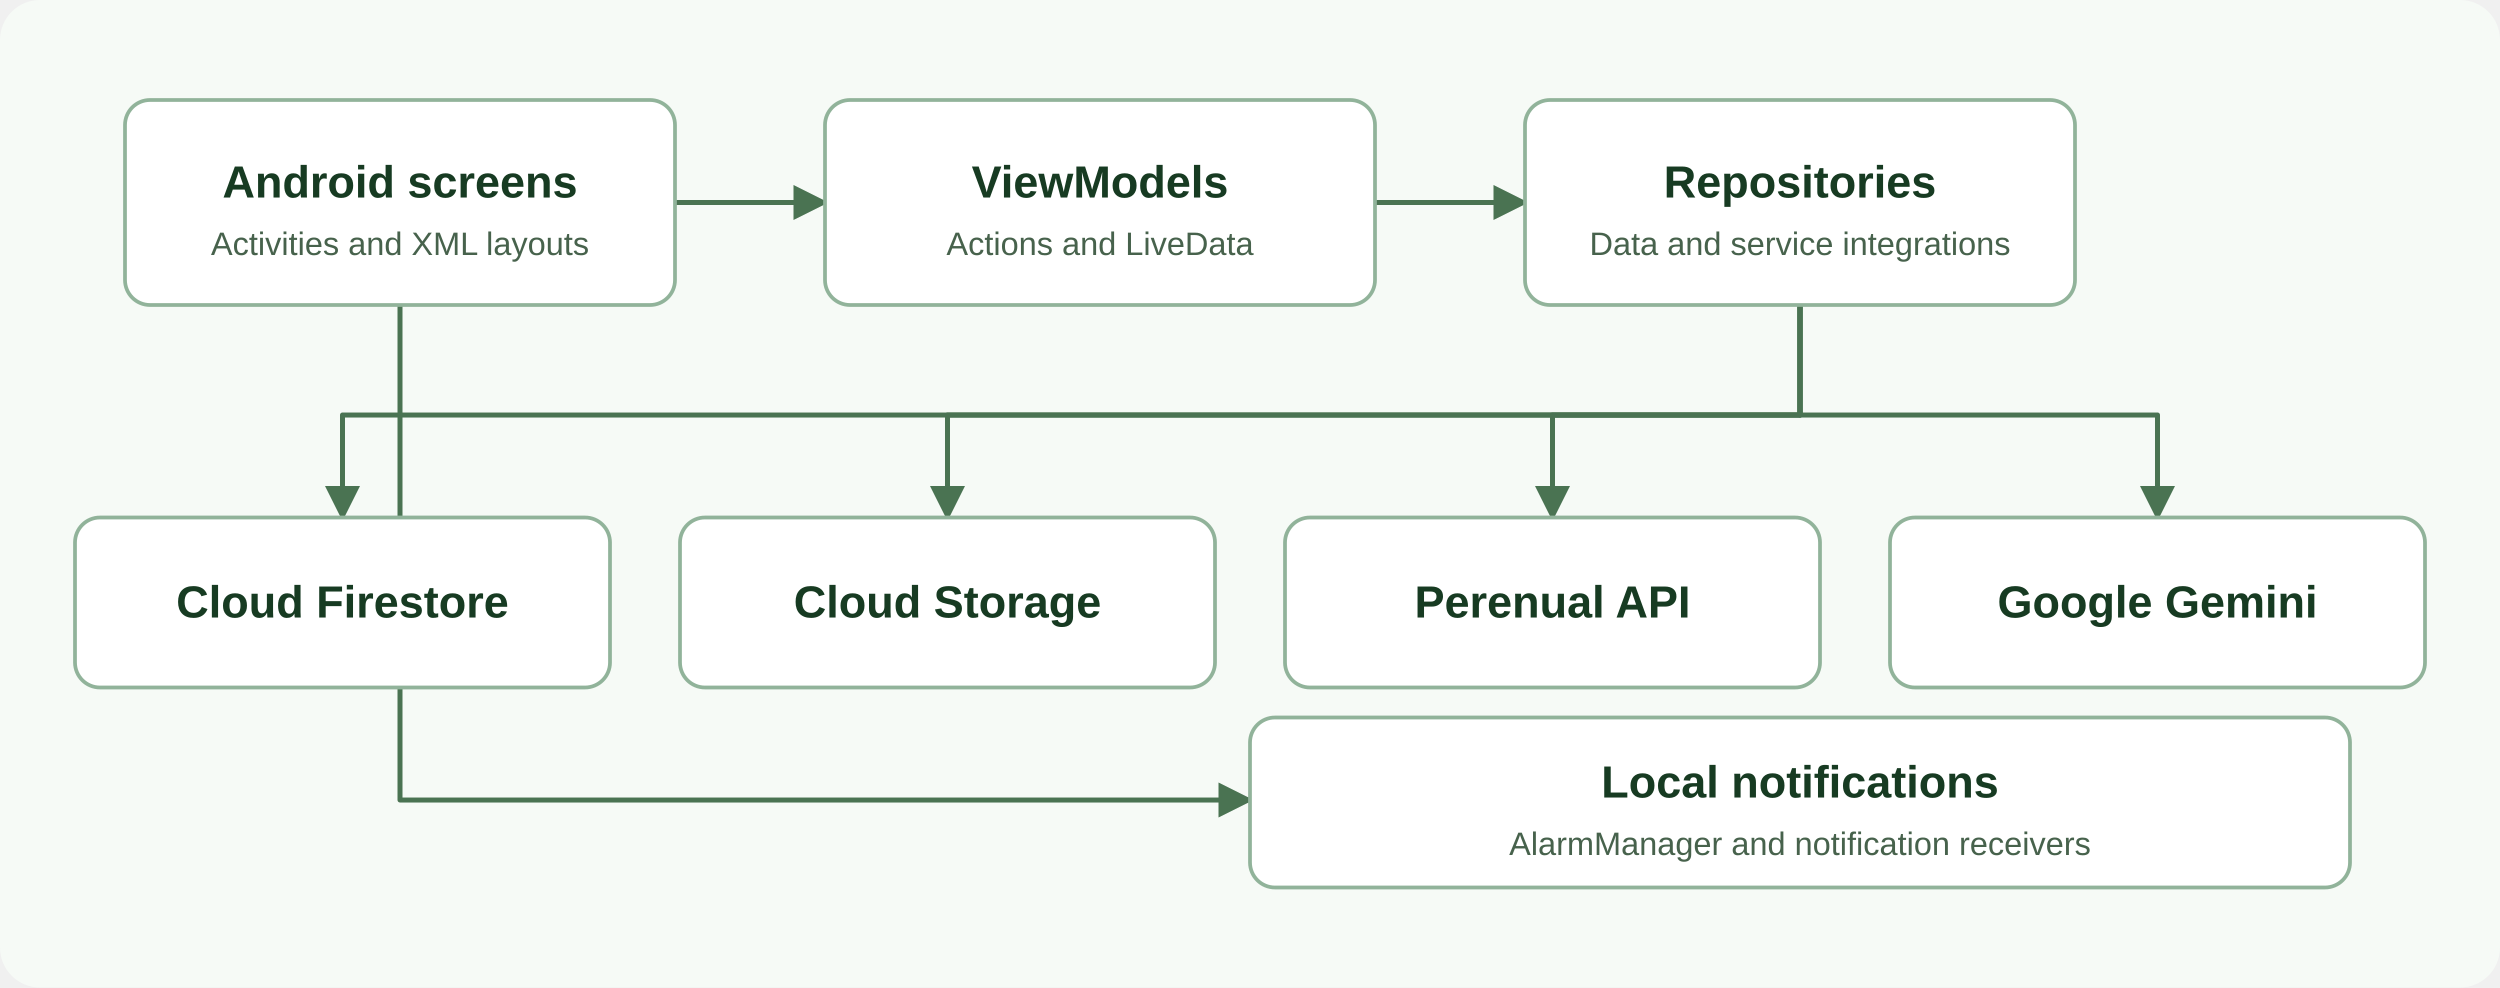
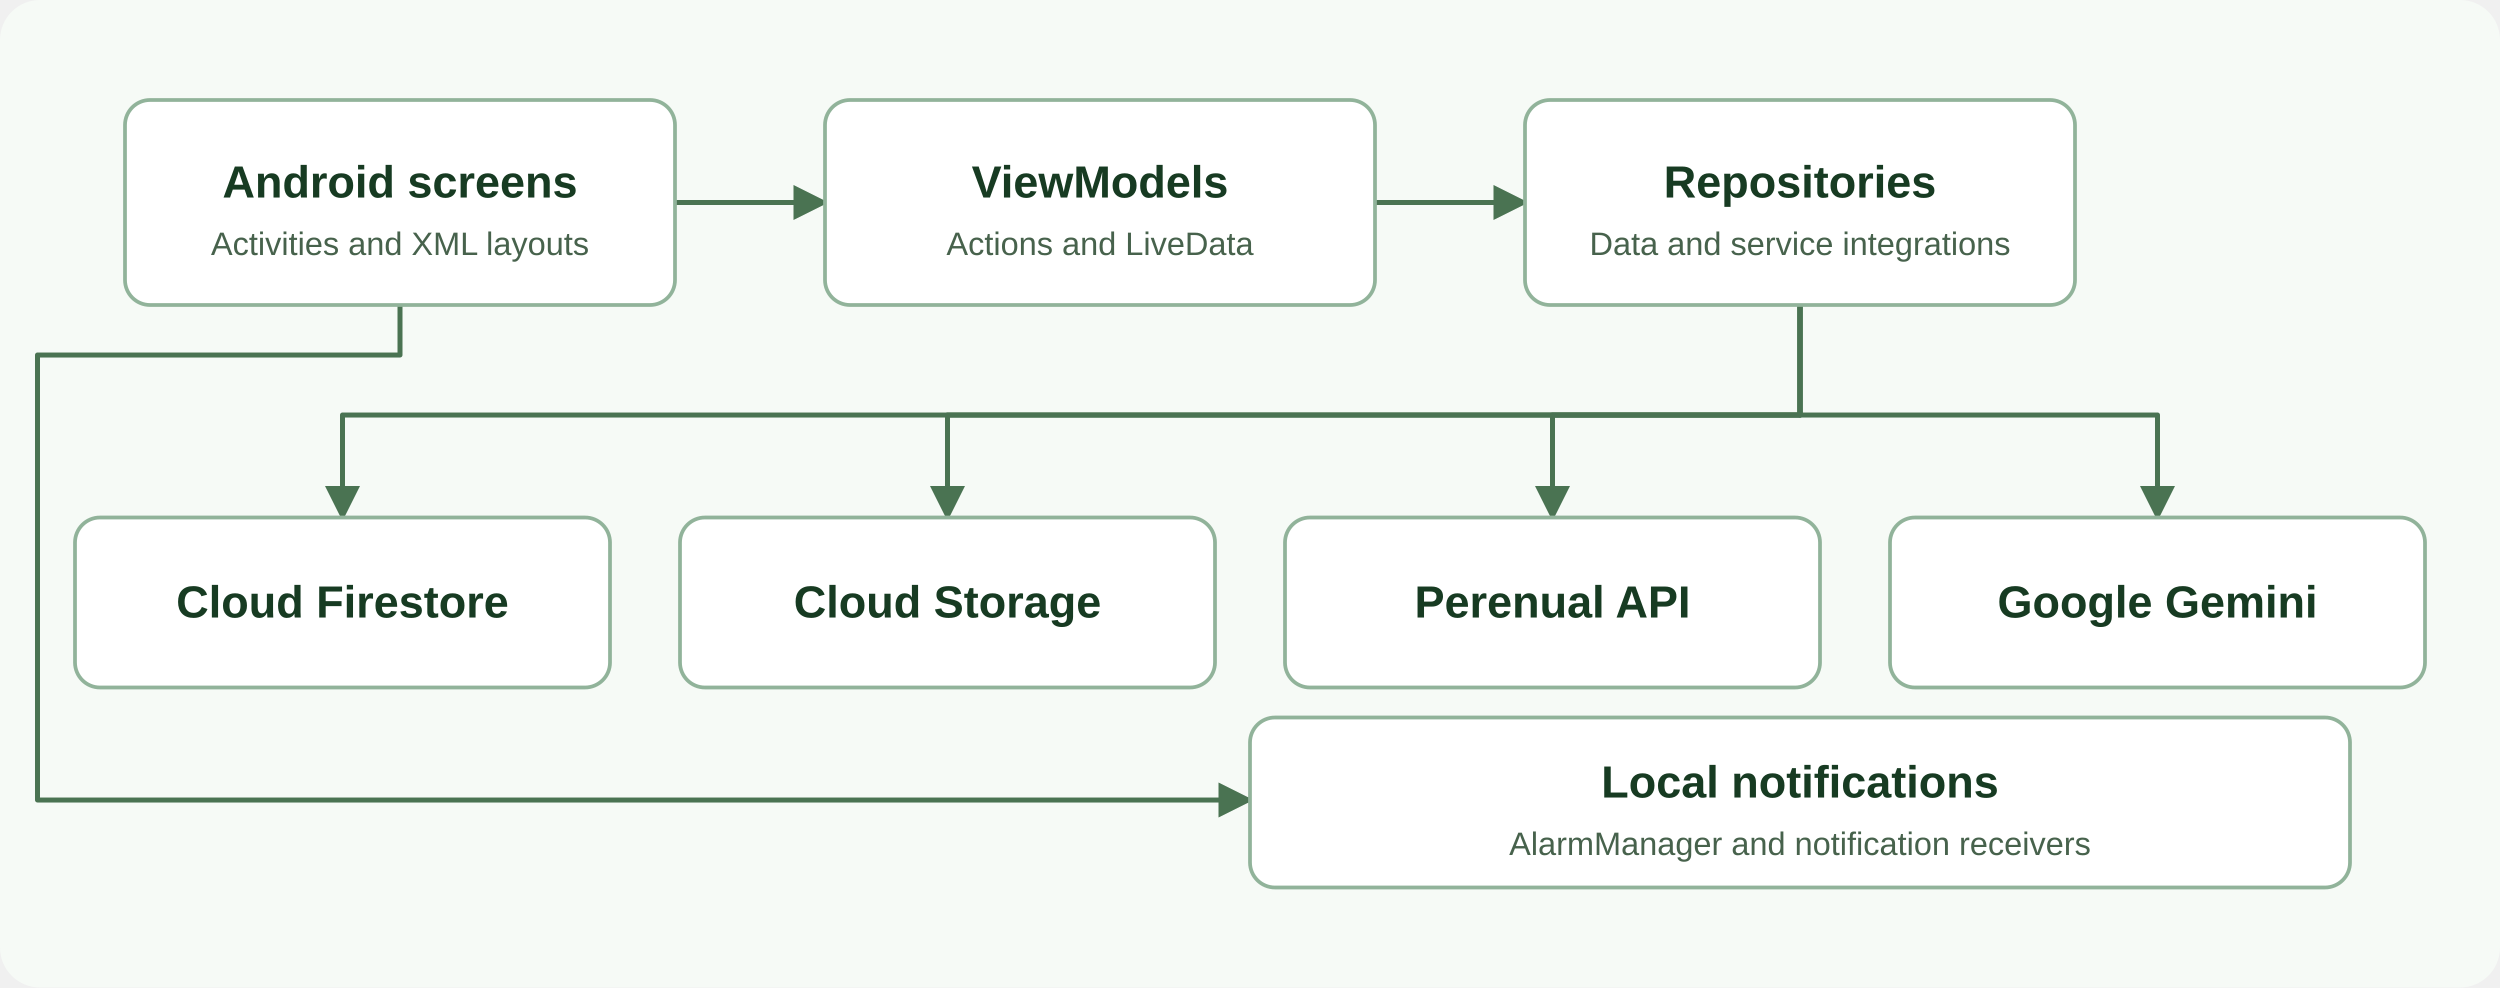
<svg xmlns="http://www.w3.org/2000/svg" width="1000" height="395" viewBox="0 0 1000 395" role="img" aria-labelledby="title">
  <defs>
    <marker id="arrow" viewBox="0 0 10 10" refX="9" refY="5" markerWidth="7" markerHeight="7" orient="auto-start-reverse">
      <path d="M 0 0 L 10 5 L 0 10 z" fill="#4a7352" />
    </marker>
  </defs>
  <rect width="1000" height="395" rx="16" fill="#f6faf6" />
  <polyline points="270,81 330,81" fill="none" stroke="#4a7352" stroke-width="2" stroke-linejoin="round" marker-end="url(#arrow)" />
  <polyline points="550,81 610,81" fill="none" stroke="#4a7352" stroke-width="2" stroke-linejoin="round" marker-end="url(#arrow)" />
  <polyline points="720,122 720,166 137,166 137,207" fill="none" stroke="#4a7352" stroke-width="2" stroke-linejoin="round" marker-end="url(#arrow)" />
  <polyline points="720,122 720,166 379,166 379,207" fill="none" stroke="#4a7352" stroke-width="2" stroke-linejoin="round" marker-end="url(#arrow)" />
  <polyline points="720,122 720,166 621,166 621,207" fill="none" stroke="#4a7352" stroke-width="2" stroke-linejoin="round" marker-end="url(#arrow)" />
  <polyline points="720,122 720,166 863,166 863,207" fill="none" stroke="#4a7352" stroke-width="2" stroke-linejoin="round" marker-end="url(#arrow)" />
-   <polyline points="160,122 160,320 500,320" fill="none" stroke="#4a7352" stroke-width="2" stroke-linejoin="round" marker-end="url(#arrow)" />
+   <polyline points="160,122 160,142 15,142 15,320 500,320" fill="none" stroke="#4a7352" stroke-width="2" stroke-linejoin="round" marker-end="url(#arrow)" />
  <rect x="50" y="40" width="220" height="82" rx="10" fill="white" stroke="#91b39a" stroke-width="1.5" />
  <text x="160.0" y="79.0" text-anchor="middle" font-family="Arial, sans-serif" font-size="18" font-weight="600" fill="#173b22">Android screens</text>
  <text x="160.0" y="102.0" text-anchor="middle" font-family="Arial, sans-serif" font-size="13" fill="#47624c">Activities and XML layouts</text>
  <rect x="330" y="40" width="220" height="82" rx="10" fill="white" stroke="#91b39a" stroke-width="1.5" />
  <text x="440.0" y="79.0" text-anchor="middle" font-family="Arial, sans-serif" font-size="18" font-weight="600" fill="#173b22">ViewModels</text>
  <text x="440.0" y="102.0" text-anchor="middle" font-family="Arial, sans-serif" font-size="13" fill="#47624c">Actions and LiveData</text>
  <rect x="610" y="40" width="220" height="82" rx="10" fill="white" stroke="#91b39a" stroke-width="1.5" />
  <text x="720.0" y="79.0" text-anchor="middle" font-family="Arial, sans-serif" font-size="18" font-weight="600" fill="#173b22">Repositories</text>
  <text x="720.0" y="102.0" text-anchor="middle" font-family="Arial, sans-serif" font-size="13" fill="#47624c">Data and service integrations</text>
  <rect x="30" y="207" width="214" height="68" rx="10" fill="white" stroke="#91b39a" stroke-width="1.5" />
  <text x="137.0" y="247.0" text-anchor="middle" font-family="Arial, sans-serif" font-size="18" font-weight="600" fill="#173b22">Cloud Firestore</text>
  <rect x="272" y="207" width="214" height="68" rx="10" fill="white" stroke="#91b39a" stroke-width="1.5" />
  <text x="379.0" y="247.0" text-anchor="middle" font-family="Arial, sans-serif" font-size="18" font-weight="600" fill="#173b22">Cloud Storage</text>
  <rect x="514" y="207" width="214" height="68" rx="10" fill="white" stroke="#91b39a" stroke-width="1.5" />
  <text x="621.0" y="247.0" text-anchor="middle" font-family="Arial, sans-serif" font-size="18" font-weight="600" fill="#173b22">Perenual API</text>
  <rect x="756" y="207" width="214" height="68" rx="10" fill="white" stroke="#91b39a" stroke-width="1.5" />
  <text x="863.0" y="247.0" text-anchor="middle" font-family="Arial, sans-serif" font-size="18" font-weight="600" fill="#173b22">Google Gemini</text>
  <rect x="500" y="287" width="440" height="68" rx="10" fill="white" stroke="#91b39a" stroke-width="1.5" />
  <text x="720.0" y="319.0" text-anchor="middle" font-family="Arial, sans-serif" font-size="18" font-weight="600" fill="#173b22">Local notifications</text>
  <text x="720.0" y="342.0" text-anchor="middle" font-family="Arial, sans-serif" font-size="13" fill="#47624c">AlarmManager and notification receivers</text>
</svg>
